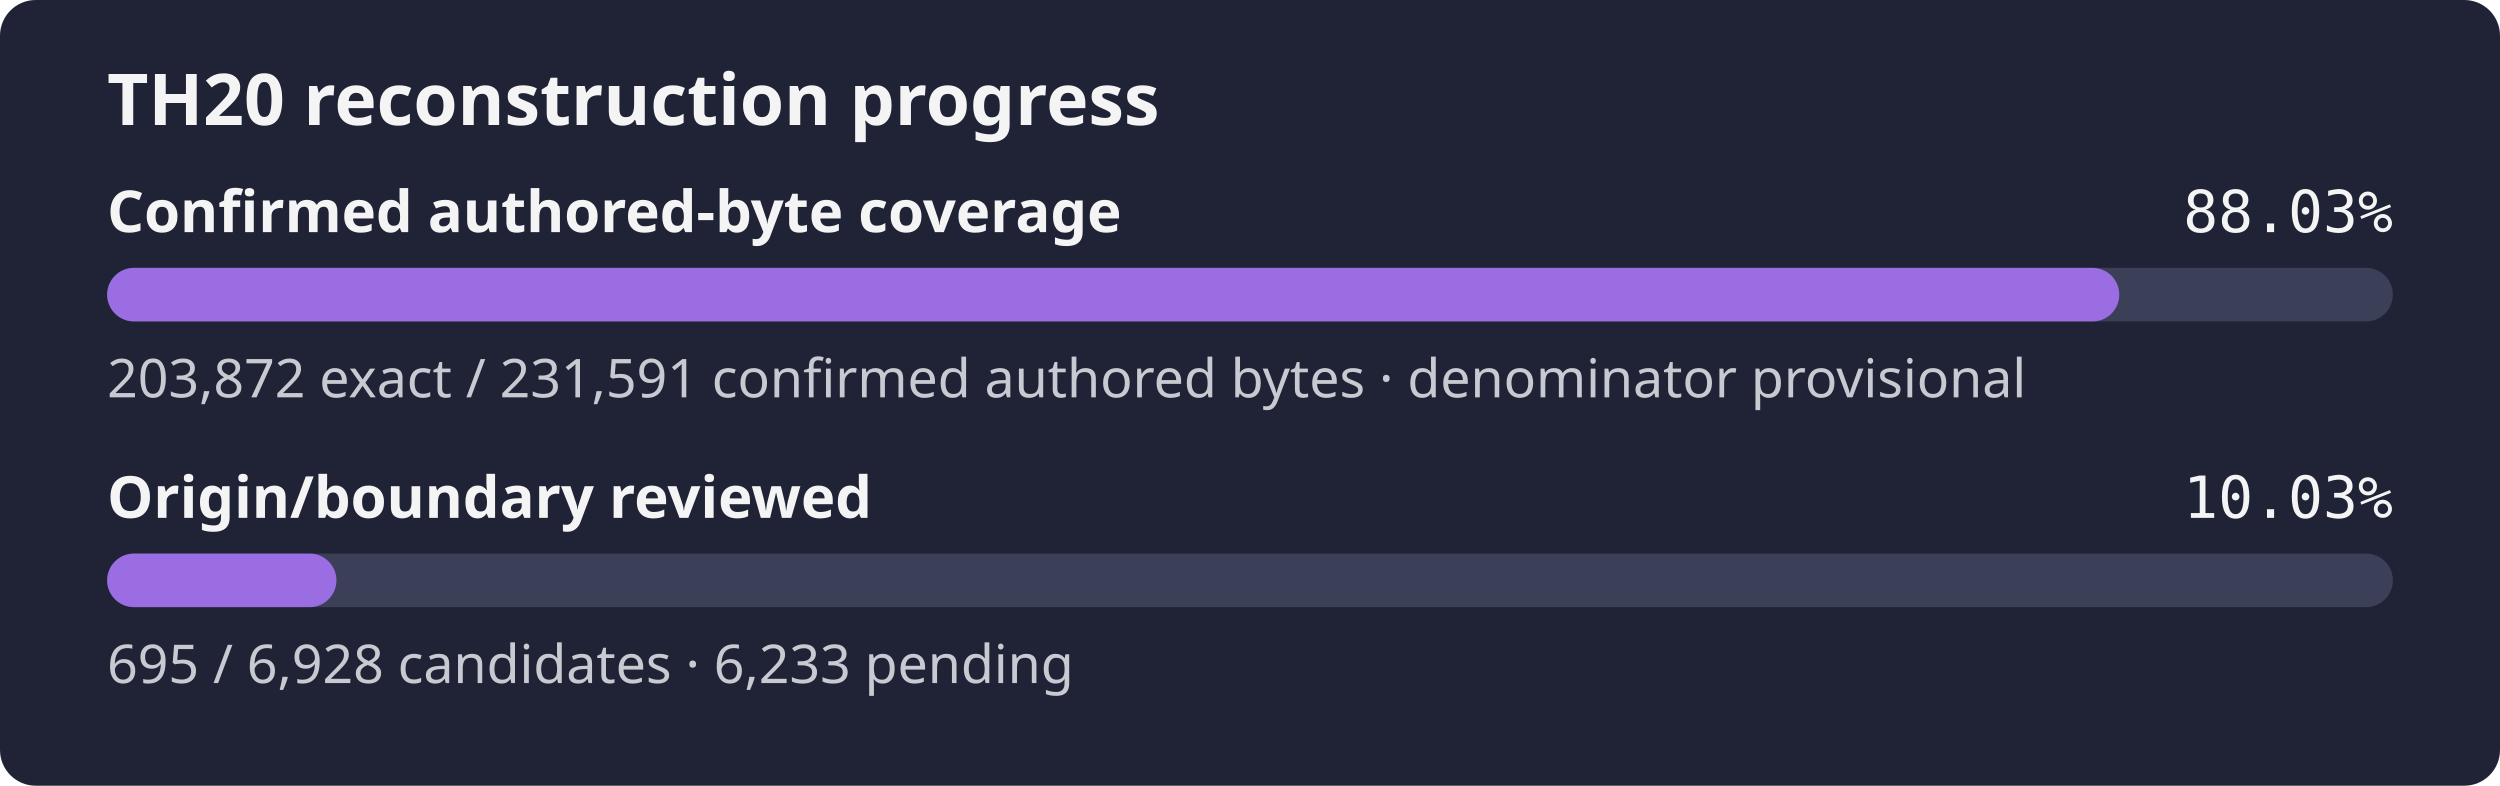
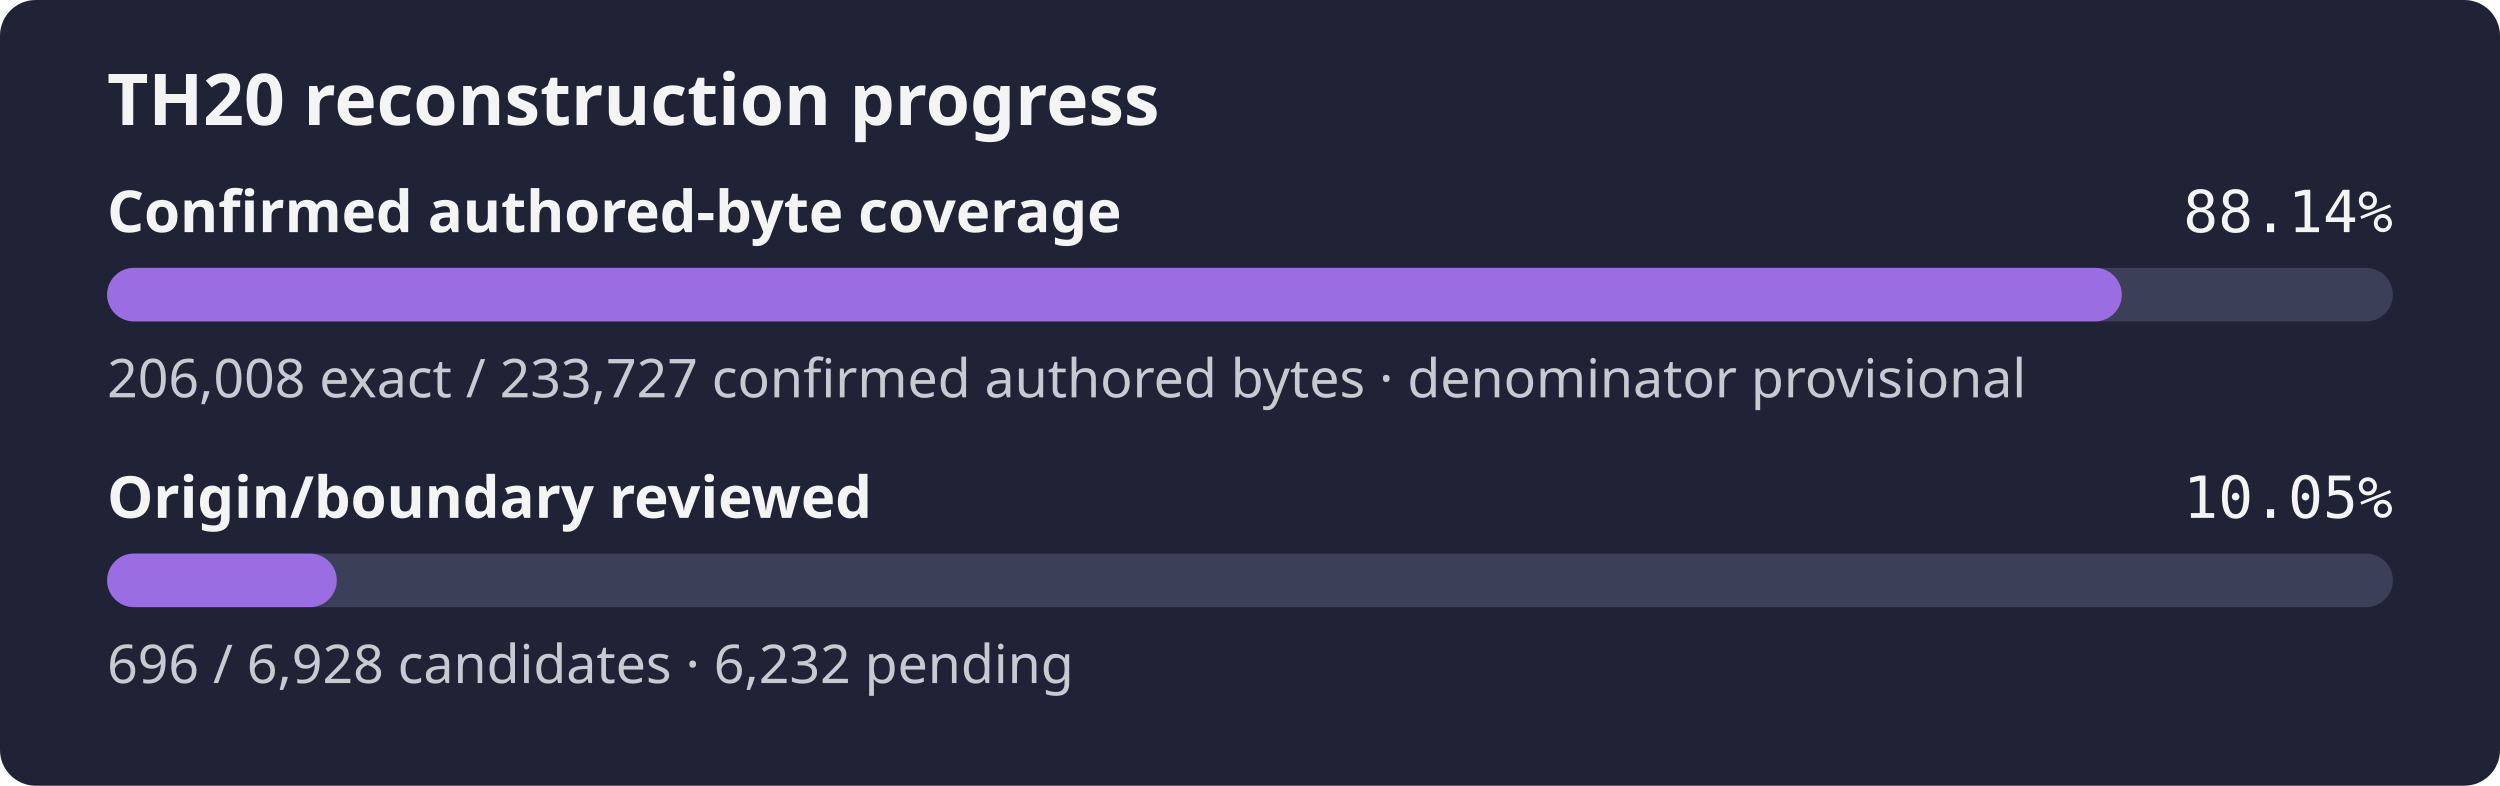
- <svg xmlns="http://www.w3.org/2000/svg" width="560" height="176" role="img" aria-label="TH20 reconstruction progress: 88.03% of the confirmed authored-byte set is exact, origin review 10.03%">
+ <svg xmlns="http://www.w3.org/2000/svg" width="560" height="176" role="img" aria-label="TH20 reconstruction progress: 88.14% of the confirmed authored-byte set is exact, origin review 10.05%">
  <rect width="560" height="176" rx="8" fill="#1f2335" />
  <text x="24" y="28" fill="#f4f4f5" font-family="sans-serif" font-size="16" font-weight="600">TH20 reconstruction progress</text>
  <text x="24" y="52" fill="#f4f4f5" font-family="sans-serif" font-size="13" font-weight="600">Confirmed authored-byte coverage</text>
-   <text x="536" y="52" fill="#f4f4f5" text-anchor="end" font-family="monospace" font-size="13">88.03%</text>
+   <text x="536" y="52" fill="#f4f4f5" text-anchor="end" font-family="monospace" font-size="13">88.14%</text>
  <rect x="24" y="60" width="512" height="12" rx="6" fill="#3b4058" />
-   <rect x="24" y="60" width="450.72" height="12" rx="6" fill="#9b6de3" />
-   <text x="24" y="89" fill="#c8cad2" font-family="sans-serif" font-size="12">203,872 exact / 231,591 confirmed authored bytes · denominator provisional</text>
+   <rect x="24" y="60" width="451.28" height="12" rx="6" fill="#9b6de3" />
+   <text x="24" y="89" fill="#c8cad2" font-family="sans-serif" font-size="12">206,008 exact / 233,727 confirmed authored bytes · denominator provisional</text>
  <text x="24" y="116" fill="#f4f4f5" font-family="sans-serif" font-size="13" font-weight="600">Origin/boundary reviewed</text>
-   <text x="536" y="116" fill="#f4f4f5" text-anchor="end" font-family="monospace" font-size="13">10.03%</text>
+   <text x="536" y="116" fill="#f4f4f5" text-anchor="end" font-family="monospace" font-size="13">10.05%</text>
  <rect x="24" y="124" width="512" height="12" rx="6" fill="#3b4058" />
-   <rect x="24" y="124" width="51.36" height="12" rx="6" fill="#9b6de3" />
-   <text x="24" y="153" fill="#c8cad2" font-family="sans-serif" font-size="12">695 / 6,928 candidates · 6,233 pending</text>
+   <rect x="24" y="124" width="51.44" height="12" rx="6" fill="#9b6de3" />
+   <text x="24" y="153" fill="#c8cad2" font-family="sans-serif" font-size="12">696 / 6,928 candidates · 6,232 pending</text>
</svg>
